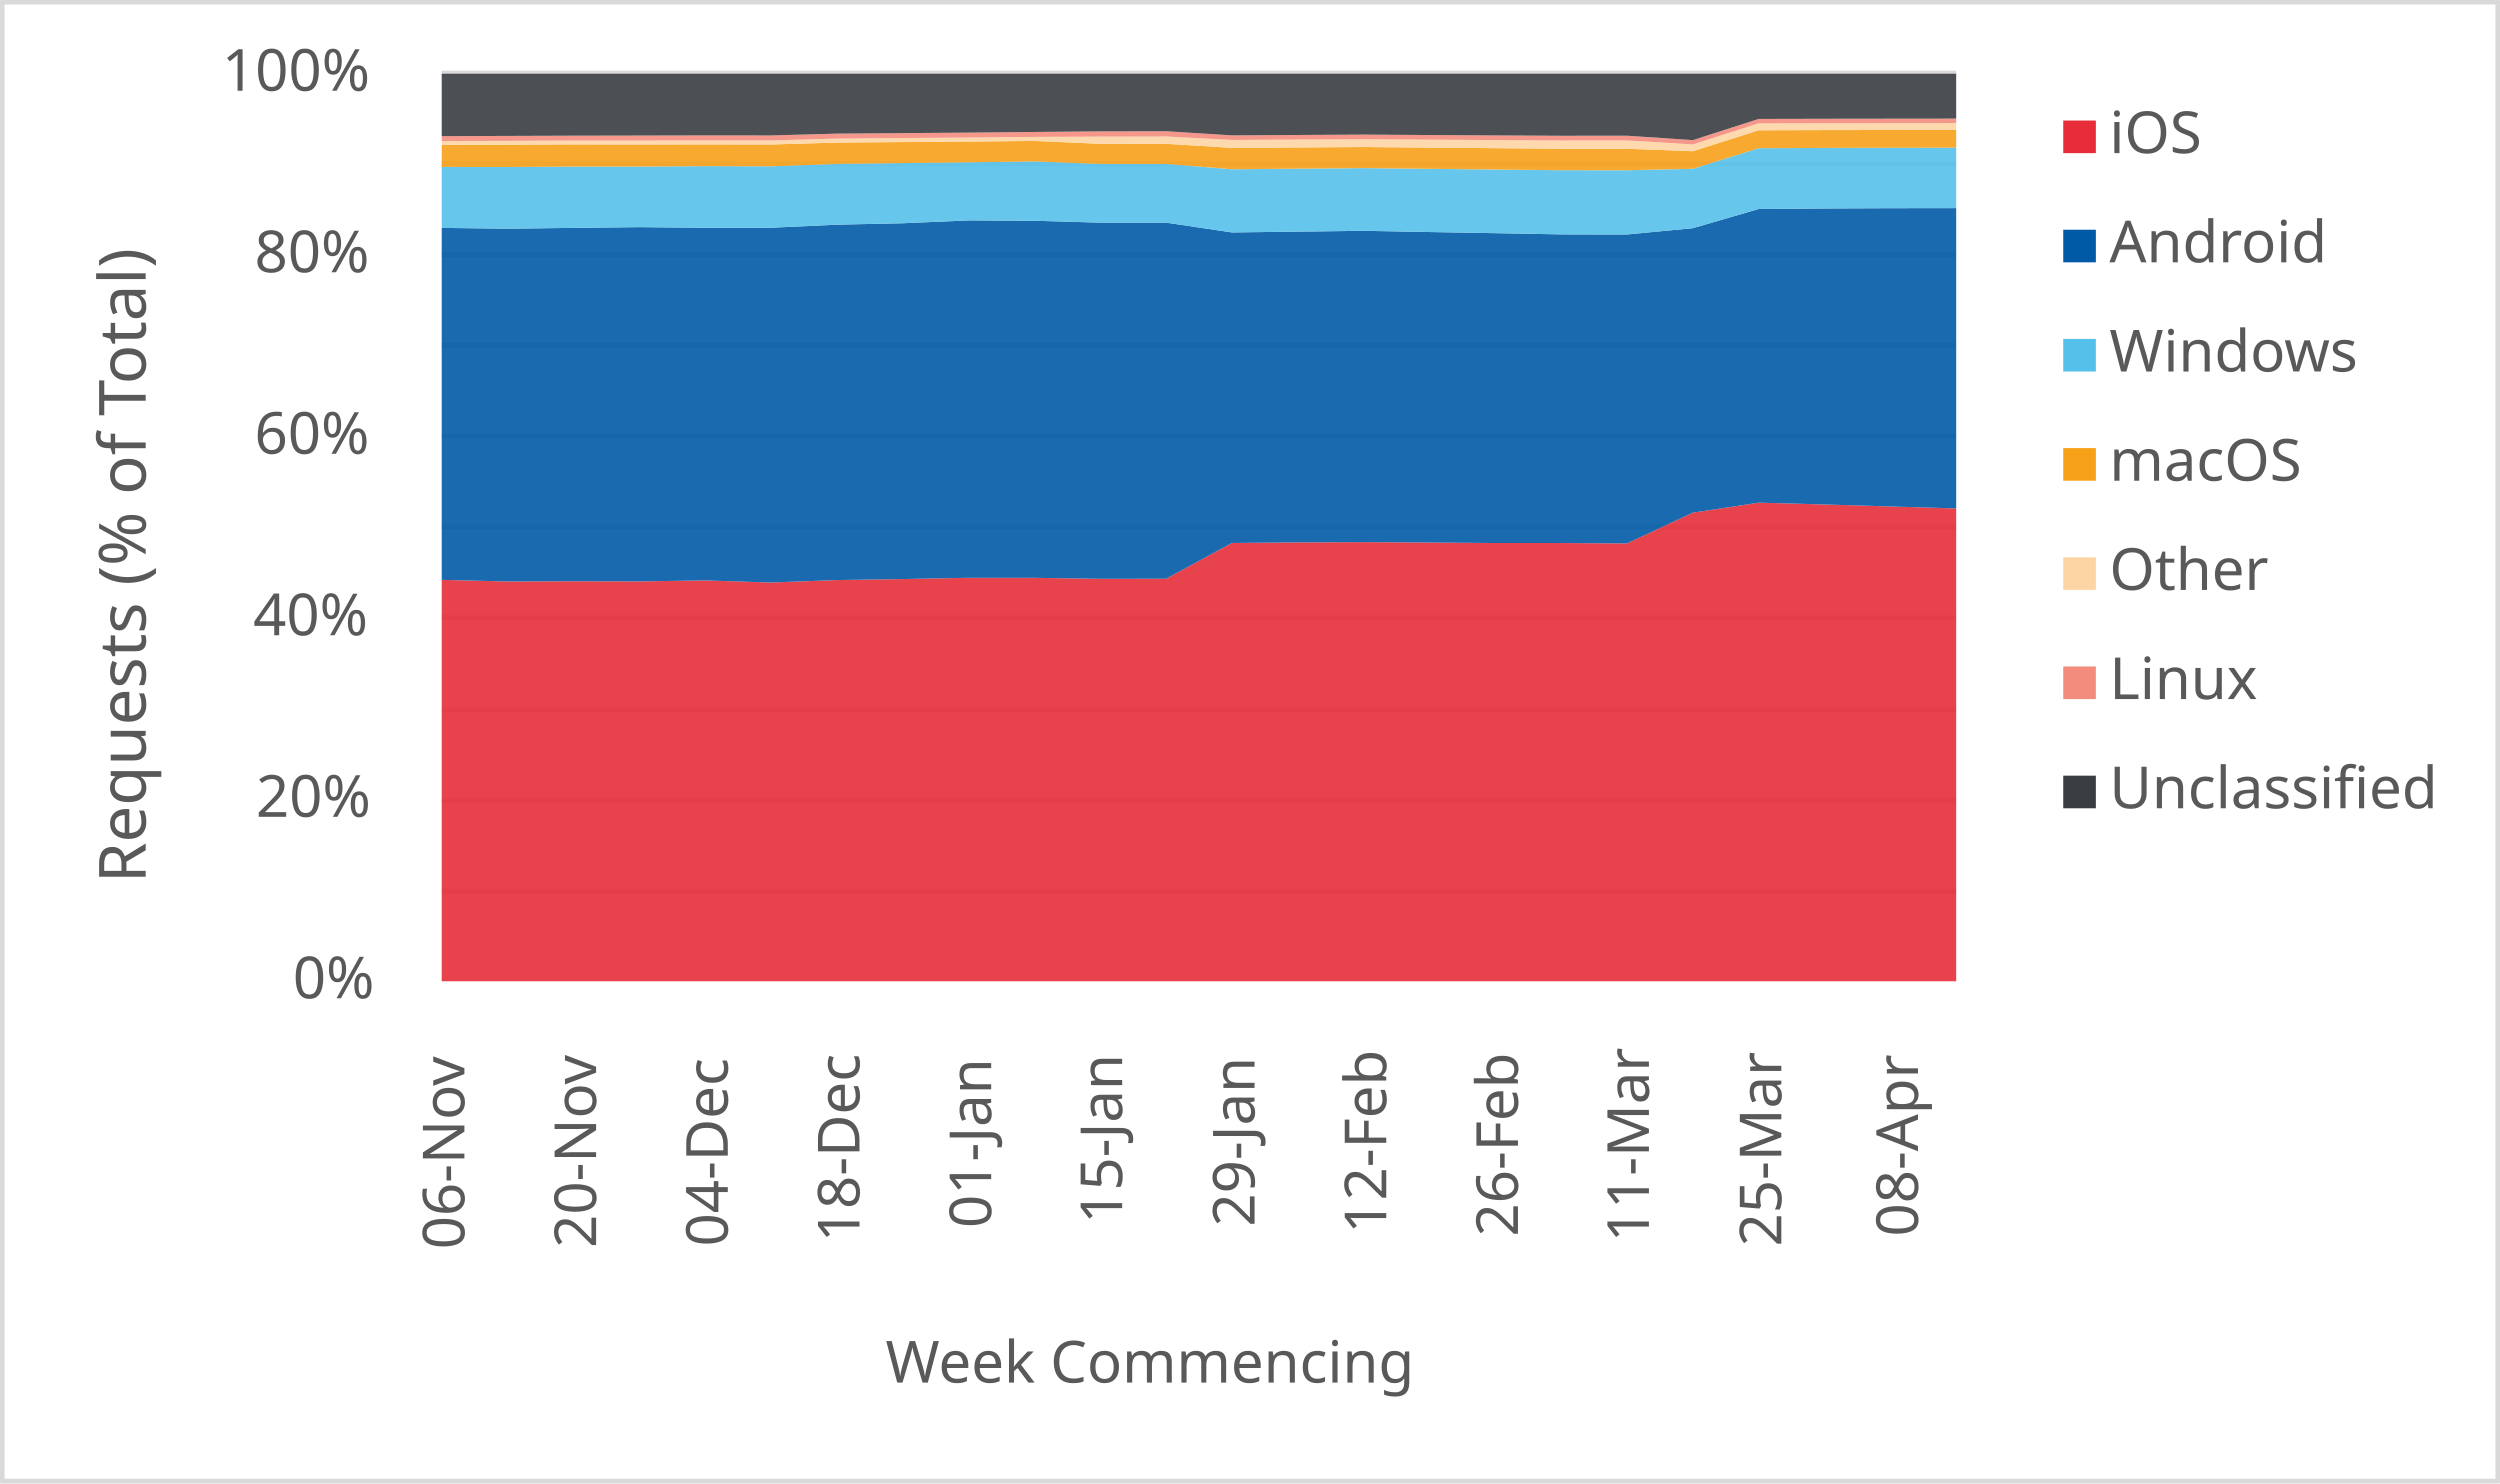
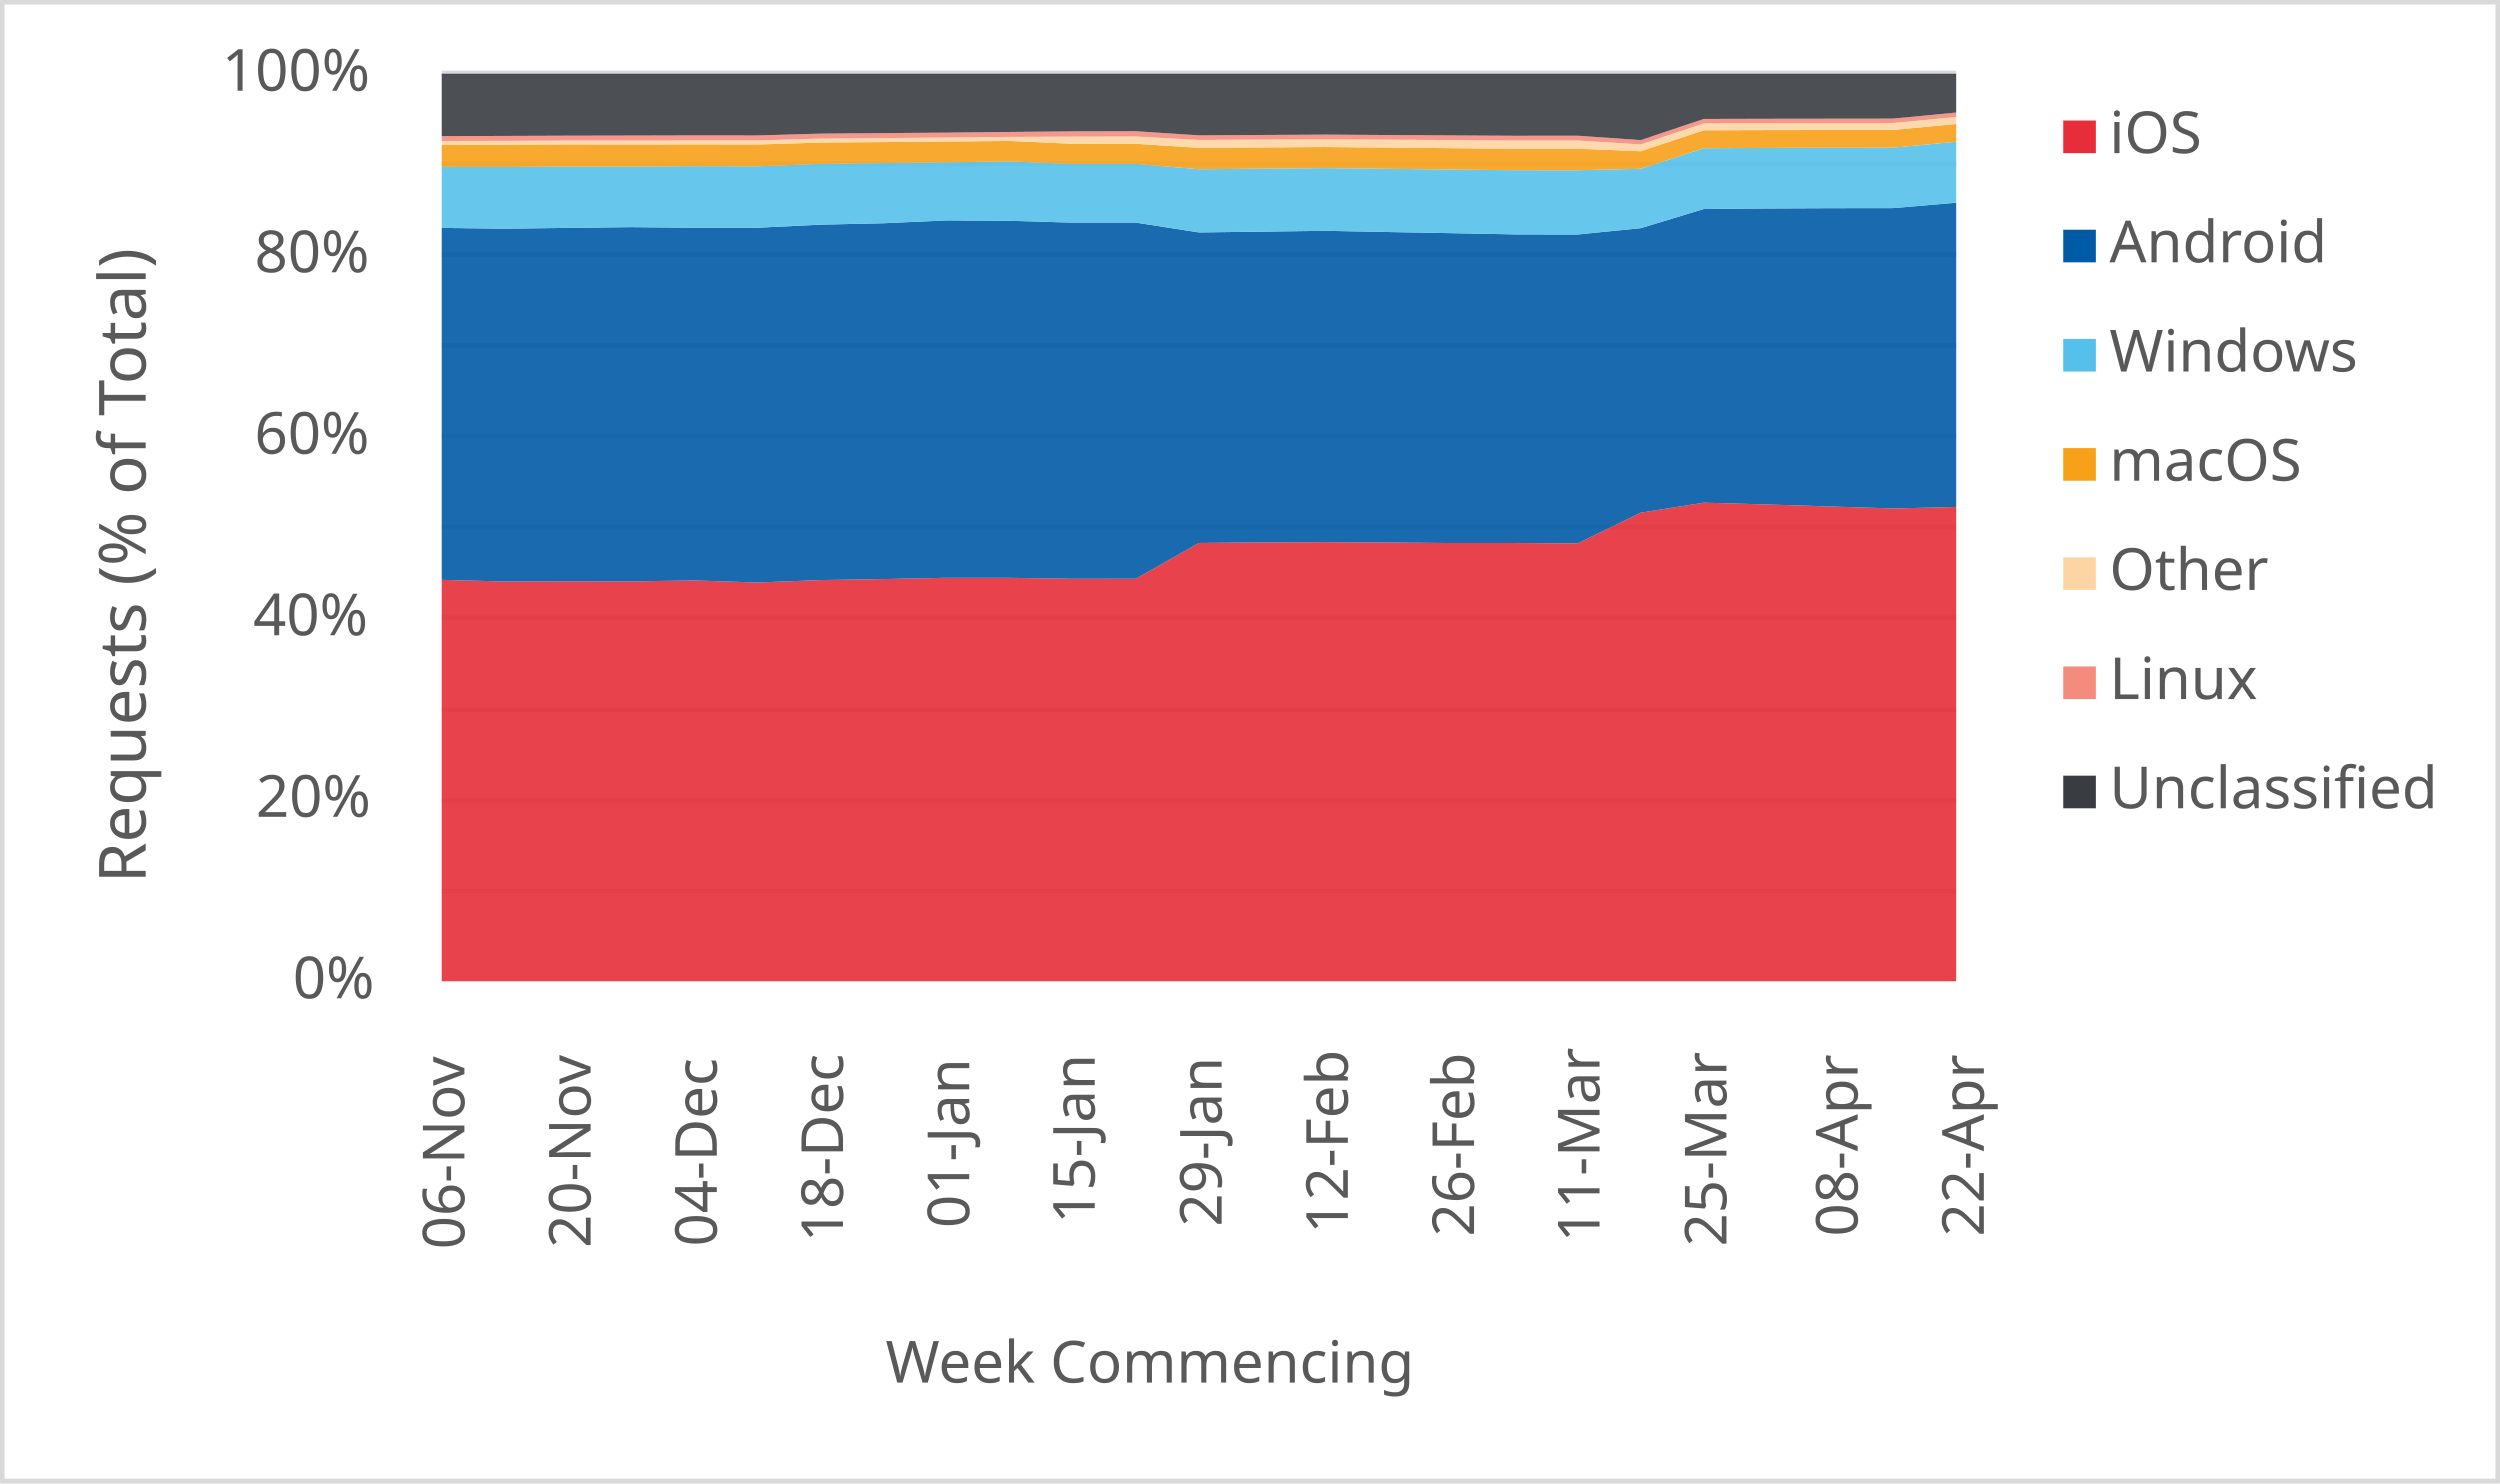
<svg xmlns="http://www.w3.org/2000/svg" width="1763" height="1046" xml:space="preserve" overflow="hidden">
  <defs>
    <clipPath id="clip0">
      <rect x="2917" y="346" width="1763" height="1046" />
    </clipPath>
  </defs>
  <g clip-path="url(#clip0)" transform="translate(-2917 -346)">
    <rect x="2918" y="347" width="1760" height="1043" fill="#FFFFFF" />
    <g>
      <path d="    M3228.5 974.532 4296.5 974.532    M3228.5 910.53 4296.5 910.53    M3228.5 846.528 4296.5 846.528    M3228.5 781.526 4296.5 781.526    M3228.5 717.524 4296.5 717.524    M3228.5 653.522 4296.5 653.522    M3228.5 589.52 4296.5 589.52    M3228.5 525.517 4296.5 525.517    M3228.5 461.515 4296.5 461.515    M3228.5 397.5 4296.5 397.5" stroke="#D9D9D9" stroke-width="3.438" stroke-linejoin="round" stroke-miterlimit="10" fill="none" />
    </g>
    <g>
      <path d="M 1038.5 4296.5 1038.5" stroke="#D9D9D9" stroke-width="3.438" stroke-linejoin="round" stroke-miterlimit="10" fill="none" fill-rule="evenodd" />
    </g>
    <g>
      <text fill="#595959" font-family="Verdana,sans-serif" font-weight="400" font-size="41" transform="matrix(6.12323e-17 -1 1 6.12323e-17 3244.5 1227)">06-Nov</text>
    </g>
    <g>
-       <text fill="#595959" font-family="Verdana,sans-serif" font-weight="400" font-size="41" transform="matrix(6.12323e-17 -1 1 6.12323e-17 3337.37 1226)">20-Nov</text>
+       <text fill="#595959" font-family="Verdana,sans-serif" font-weight="400" font-size="41" transform="matrix(6.12323e-17 -1 1 6.12323e-17 3333.5 1226)">20-Nov</text>
    </g>
    <g>
-       <text fill="#595959" font-family="Verdana,sans-serif" font-weight="400" font-size="41" transform="matrix(6.12323e-17 -1 1 6.12323e-17 3430.239 1225)">04-Dec</text>
+       <text fill="#595959" font-family="Verdana,sans-serif" font-weight="400" font-size="41" transform="matrix(6.12323e-17 -1 1 6.12323e-17 3422.5 1225)">04-Dec</text>
    </g>
    <g>
-       <text fill="#595959" font-family="Verdana,sans-serif" font-weight="400" font-size="41" transform="matrix(6.12323e-17 -1 1 6.12323e-17 3523.109 1222)">18-Dec</text>
+       <text fill="#595959" font-family="Verdana,sans-serif" font-weight="400" font-size="41" transform="matrix(6.12323e-17 -1 1 6.12323e-17 3511.5 1222)">18-Dec</text>
    </g>
    <g>
-       <text fill="#595959" font-family="Verdana,sans-serif" font-weight="400" font-size="41" transform="matrix(6.12323e-17 -1 1 6.12323e-17 3615.978 1212)">01-Jan</text>
+       <text fill="#595959" font-family="Verdana,sans-serif" font-weight="400" font-size="41" transform="matrix(6.12323e-17 -1 1 6.12323e-17 3600.5 1212)">01-Jan</text>
    </g>
    <g>
-       <text fill="#595959" font-family="Verdana,sans-serif" font-weight="400" font-size="41" transform="matrix(6.12323e-17 -1 1 6.12323e-17 3708.348 1209)">15-Jan</text>
+       <text fill="#595959" font-family="Verdana,sans-serif" font-weight="400" font-size="41" transform="matrix(6.12323e-17 -1 1 6.12323e-17 3689 1209)">15-Jan</text>
    </g>
    <g>
-       <text fill="#595959" font-family="Verdana,sans-serif" font-weight="400" font-size="41" transform="matrix(6.12323e-17 -1 1 6.12323e-17 3801.717 1211)">29-Jan</text>
+       <text fill="#595959" font-family="Verdana,sans-serif" font-weight="400" font-size="41" transform="matrix(6.12323e-17 -1 1 6.12323e-17 3778.5 1211)">29-Jan</text>
    </g>
    <g>
-       <text fill="#595959" font-family="Verdana,sans-serif" font-weight="400" font-size="41" transform="matrix(6.12323e-17 -1 1 6.12323e-17 3894.587 1216)">12-Feb</text>
+       <text fill="#595959" font-family="Verdana,sans-serif" font-weight="400" font-size="41" transform="matrix(6.12323e-17 -1 1 6.12323e-17 3867.5 1216)">12-Feb</text>
    </g>
    <g>
-       <text fill="#595959" font-family="Verdana,sans-serif" font-weight="400" font-size="41" transform="matrix(6.12323e-17 -1 1 6.12323e-17 3987.457 1218)">26-Feb</text>
+       <text fill="#595959" font-family="Verdana,sans-serif" font-weight="400" font-size="41" transform="matrix(6.12323e-17 -1 1 6.12323e-17 3956.5 1218)">26-Feb</text>
    </g>
    <g>
-       <text fill="#595959" font-family="Verdana,sans-serif" font-weight="400" font-size="41" transform="matrix(6.12323e-17 -1 1 6.12323e-17 4079.826 1222)">11-Mar</text>
+       <text fill="#595959" font-family="Verdana,sans-serif" font-weight="400" font-size="41" transform="matrix(6.12323e-17 -1 1 6.12323e-17 4045 1222)">11-Mar</text>
    </g>
    <g>
-       <text fill="#595959" font-family="Verdana,sans-serif" font-weight="400" font-size="41" transform="matrix(6.12323e-17 -1 1 6.12323e-17 4173.196 1225)">25-Mar</text>
+       <text fill="#595959" font-family="Verdana,sans-serif" font-weight="400" font-size="41" transform="matrix(6.12323e-17 -1 1 6.12323e-17 4134.5 1225)">25-Mar</text>
    </g>
    <g>
-       <text fill="#595959" font-family="Verdana,sans-serif" font-weight="400" font-size="41" transform="matrix(6.12323e-17 -1 1 6.12323e-17 4269.565 1218)">08-Apr</text>
+       <text fill="#595959" font-family="Verdana,sans-serif" font-weight="400" font-size="41" transform="matrix(6.12323e-17 -1 1 6.12323e-17 4227 1218)">08-Apr</text>
+     </g>
+     <g>
+       <text fill="#595959" font-family="Verdana,sans-serif" font-weight="400" font-size="41" transform="matrix(6.12323e-17 -1 1 6.12323e-17 4316 1218)">22-Apr</text>
    </g>
    <g>
      <text fill="#595959" font-family="Verdana,sans-serif" font-weight="400" font-size="41" transform="matrix(1 0 0 1 3123.5 1050)">0%</text>
    </g>
    <g>
      <text fill="#595959" font-family="Verdana,sans-serif" font-weight="400" font-size="41" transform="matrix(1 0 0 1 3097.5 922)">20%</text>
    </g>
    <g>
      <text fill="#595959" font-family="Verdana,sans-serif" font-weight="400" font-size="41" transform="matrix(1 0 0 1 3095.5 794)">40%</text>
    </g>
    <g>
      <text fill="#595959" font-family="Verdana,sans-serif" font-weight="400" font-size="41" transform="matrix(1 0 0 1 3096.5 666)">60%</text>
    </g>
    <g>
      <text fill="#595959" font-family="Verdana,sans-serif" font-weight="400" font-size="41" transform="matrix(1 0 0 1 3096.5 538)">80%</text>
    </g>
    <g>
      <text fill="#595959" font-family="Verdana,sans-serif" font-weight="400" font-size="41" transform="matrix(1 0 0 1 3073.5 410)">100%</text>
    </g>
    <g>
      <text fill="#595959" font-family="Verdana,sans-serif" font-weight="400" font-size="41" transform="matrix(1 0 0 1 3541.5 1321)">Week Commencing</text>
    </g>
    <g>
      <text fill="#595959" font-family="Verdana,sans-serif" font-weight="400" font-size="46" transform="matrix(6.12323e-17 -1 1 6.12323e-17 3019.73 968.75)">Requests (% of Total)</text>
    </g>
    <rect x="2918.5" y="347.5" width="1760" height="1043" stroke="#D9D9D9" stroke-width="3.438" stroke-linejoin="round" stroke-miterlimit="10" fill="none" />
    <g>
-       <path d="M3228.5 1038 3274.935 1038 3321.37 1038 3367.804 1038 3414.239 1038 3460.674 1038 3507.109 1038 3553.543 1038 3599.978 1038 3646.413 1038 3692.848 1038 3739.283 1038 3785.717 1038 3832.152 1038 3878.587 1038 3925.022 1038 3971.457 1038 4017.891 1038 4064.326 1038 4110.761 1038 4157.196 1038 4203.63 1038 4250.065 1038 4296.5 1038 4296.5 704.569 4250.065 703.161 4203.63 701.758 4157.196 700.487 4110.761 707.525 4064.326 729.24 4017.891 728.934 3971.457 728.947 3925.022 728.59 3878.587 728.306 3832.152 728.498 3785.717 728.908 3739.283 754.118 3692.848 754.176 3646.413 753.479 3599.978 753.466 3553.543 754.354 3507.109 755.064 3460.674 756.794 3414.239 755.31 3367.804 756.011 3321.37 755.895 3274.935 756.065 3228.5 754.912 3228.5 1038Z" fill="#e62d39" opacity="0.9" />
+       <path d="M3228.5 1038 3273 1038 3317.5 1038 3362 1038 3406.5 1038 3451 1038 3495.5 1038 3540 1038 3584.5 1038 3629 1038 3673.5 1038 3718 1038 3762.5 1038 3807 1038 3851.5 1038 3896 1038 3940.5 1038 3985 1038 4029.5 1038 4074 1038 4118.5 1038 4163 1038 4207.5 1038 4252 1038 4296.5 1038 4296.5 703.499 4252 704.569 4207.5 703.161 4163 701.758 4118.5 700.487 4074 707.525 4029.5 729.24 3985 728.934 3940.5 728.947 3896 728.59 3851.5 728.306 3807 728.498 3762.5 728.908 3718 754.118 3673.5 754.176 3629 753.479 3584.5 753.466 3540 754.354 3495.5 755.064 3451 756.794 3406.5 755.31 3362 756.011 3317.5 755.895 3273 756.065 3228.5 754.912 3228.5 1038Z" fill="#e62d39" opacity="0.9" />
    </g>
    <g>
-       <path d="M3228.5 754.912 3274.935 756.065 3321.37 755.895 3367.804 756.011 3414.239 755.31 3460.674 756.794 3507.109 755.064 3553.543 754.354 3599.978 753.466 3646.413 753.479 3692.848 754.176 3739.283 754.118 3785.717 728.908 3832.152 728.498 3878.587 728.306 3925.022 728.59 3971.457 728.947 4017.891 728.934 4064.326 729.24 4110.761 707.525 4157.196 700.487 4203.63 701.758 4250.065 703.161 4296.5 704.569 4296.5 492.751 4250.065 492.816 4203.63 493.016 4157.196 493.393 4110.761 506.915 4064.326 511.365 4017.891 511.285 3971.457 510.428 3925.022 509.62 3878.587 508.761 3832.152 509.353 3785.717 509.91 3739.283 502.983 3692.848 503.001 3646.413 501.707 3599.978 501.422 3553.543 503.439 3507.109 504.431 3460.674 506.598 3414.239 506.612 3367.804 506.175 3321.37 506.701 3274.935 507.274 3228.5 506.706 3228.5 754.912Z" fill="#005aa6" opacity="0.9" />
+       <path d="M3228.5 754.912 3273 756.065 3317.5 755.895 3362 756.011 3406.5 755.31 3451 756.794 3495.5 755.064 3540 754.354 3584.5 753.466 3629 753.479 3673.5 754.176 3718 754.118 3762.5 728.908 3807 728.498 3851.5 728.306 3896 728.59 3940.5 728.947 3985 728.934 4029.5 729.24 4074 707.525 4118.5 700.487 4163 701.758 4207.5 703.161 4252 704.569 4296.5 703.499 4296.5 488.939 4252 492.751 4207.5 492.816 4163 493.016 4118.5 493.393 4074 506.915 4029.5 511.365 3985 511.285 3940.5 510.428 3896 509.62 3851.5 508.761 3807 509.353 3762.5 509.91 3718 502.983 3673.5 503.001 3629 501.707 3584.5 501.422 3540 503.439 3495.5 504.431 3451 506.598 3406.5 506.612 3362 506.175 3317.5 506.701 3273 507.274 3228.5 506.706 3228.5 754.912Z" fill="#005aa6" opacity="0.9" />
    </g>
    <g>
-       <path d="M3228.5 506.706 3274.935 507.274 3321.37 506.701 3367.804 506.175 3414.239 506.612 3460.674 506.598 3507.109 504.431 3553.543 503.439 3599.978 501.422 3646.413 501.707 3692.848 503.001 3739.283 502.983 3785.717 509.91 3832.152 509.353 3878.587 508.761 3925.022 509.62 3971.457 510.428 4017.891 511.285 4064.326 511.365 4110.761 506.915 4157.196 493.393 4203.63 493.016 4250.065 492.816 4296.5 492.751 4296.5 450.122 4250.065 450.198 4203.63 450.316 4157.196 450.535 4110.761 465.04 4064.326 466.061 4017.891 466.04 3971.457 465.546 3925.022 465.06 3878.587 464.562 3832.152 464.956 3785.717 465.352 3739.283 461.616 3692.848 461.616 3646.413 459.83 3599.978 460.45 3553.543 460.991 3507.109 461.58 3460.674 463.284 3414.239 463.162 3367.804 463.486 3321.37 463.49 3274.935 463.786 3228.5 463.732 3228.5 506.706Z" fill="#55c0e9" opacity="0.9" />
+       <path d="M3228.5 506.706 3273 507.274 3317.5 506.701 3362 506.175 3406.5 506.612 3451 506.598 3495.5 504.431 3540 503.439 3584.5 501.422 3629 501.707 3673.5 503.001 3718 502.983 3762.5 509.91 3807 509.353 3851.5 508.761 3896 509.62 3940.5 510.428 3985 511.285 4029.5 511.365 4074 506.915 4118.5 493.393 4163 493.016 4207.5 492.816 4252 492.751 4296.5 488.939 4296.5 445.964 4252 450.122 4207.5 450.198 4163 450.316 4118.5 450.535 4074 465.04 4029.5 466.061 3985 466.04 3940.5 465.546 3896 465.06 3851.5 464.562 3807 464.956 3762.5 465.352 3718 461.616 3673.5 461.616 3629 459.83 3584.5 460.45 3540 460.991 3495.5 461.58 3451 463.284 3406.5 463.162 3362 463.486 3317.5 463.49 3273 463.786 3228.5 463.732 3228.5 506.706Z" fill="#55c0e9" opacity="0.9" />
    </g>
    <g>
-       <path d="M3228.5 463.732 3274.935 463.786 3321.37 463.49 3367.804 463.486 3414.239 463.162 3460.674 463.284 3507.109 461.58 3553.543 460.991 3599.978 460.45 3646.413 459.83 3692.848 461.616 3739.283 461.616 3785.717 465.352 3832.152 464.956 3878.587 464.562 3925.022 465.06 3971.457 465.546 4017.891 466.04 4064.326 466.061 4110.761 465.04 4157.196 450.535 4203.63 450.316 4250.065 450.198 4296.5 450.122 4296.5 437.613 4250.065 437.667 4203.63 437.737 4157.196 437.874 4110.761 452.637 4064.326 450.906 4017.891 450.885 3971.457 450.487 3925.022 450.087 3878.587 449.68 3832.152 449.972 3785.717 450.26 3739.283 447.404 3692.848 447.398 3646.413 445.385 3599.978 445.82 3553.543 446.182 3507.109 446.543 3460.674 447.892 3414.239 447.827 3367.804 447.896 3321.37 447.832 3274.935 448.042 3228.5 448.112 3228.5 463.732Z" fill="#f6a118" opacity="0.9" />
+       <path d="M3228.5 463.732 3273 463.786 3317.5 463.49 3362 463.486 3406.5 463.162 3451 463.284 3495.5 461.58 3540 460.991 3584.5 460.45 3629 459.83 3673.5 461.616 3718 461.616 3762.5 465.352 3807 464.956 3851.5 464.562 3896 465.06 3940.5 465.546 3985 466.04 4029.5 466.061 4074 465.04 4118.5 450.535 4163 450.316 4207.5 450.198 4252 450.122 4296.5 445.964 4296.5 433.401 4252 437.613 4207.5 437.667 4163 437.737 4118.5 437.874 4074 452.637 4029.5 450.906 3985 450.885 3940.5 450.487 3896 450.087 3851.5 449.68 3807 449.972 3762.5 450.26 3718 447.404 3673.5 447.398 3629 445.385 3584.5 445.82 3540 446.182 3495.5 446.543 3451 447.892 3406.5 447.827 3362 447.896 3317.5 447.832 3273 448.042 3228.5 448.112 3228.5 463.732Z" fill="#f6a118" opacity="0.9" />
    </g>
    <g>
-       <path d="M3228.5 448.112 3274.935 448.042 3321.37 447.832 3367.804 447.896 3414.239 447.827 3460.674 447.892 3507.109 446.543 3553.543 446.182 3599.978 445.82 3646.413 445.385 3692.848 447.398 3739.283 447.404 3785.717 450.26 3832.152 449.972 3878.587 449.68 3925.022 450.087 3971.457 450.487 4017.891 450.885 4064.326 450.906 4110.761 452.637 4157.196 437.874 4203.63 437.737 4250.065 437.667 4296.5 437.613 4296.5 432.754 4250.065 432.806 4203.63 432.868 4157.196 432.988 4110.761 447.861 4064.326 445.05 4017.891 445.084 3971.457 444.782 3925.022 444.476 3878.587 444.146 3832.152 444.412 3785.717 444.684 3739.283 442.251 3692.848 442.35 3646.413 442.54 3599.978 442.98 3553.543 443.356 3507.109 443.726 3460.674 445.031 3414.239 445.007 3367.804 445.109 3321.37 445.086 3274.935 445.335 3228.5 445.445 3228.5 448.112Z" fill="#fdd5a4" opacity="0.9" />
+       <path d="M3228.5 448.112 3273 448.042 3317.5 447.832 3362 447.896 3406.5 447.827 3451 447.892 3495.5 446.543 3540 446.182 3584.5 445.82 3629 445.385 3673.5 447.398 3718 447.404 3762.5 450.26 3807 449.972 3851.5 449.68 3896 450.087 3940.5 450.487 3985 450.885 4029.5 450.906 4074 452.637 4118.5 437.874 4163 437.737 4207.5 437.667 4252 437.613 4296.5 433.401 4296.5 428.504 4252 432.754 4207.5 432.806 4163 432.868 4118.5 432.988 4074 447.861 4029.5 445.05 3985 445.084 3940.5 444.782 3896 444.476 3851.5 444.146 3807 444.412 3762.5 444.684 3718 442.251 3673.5 442.35 3629 442.54 3584.5 442.98 3540 443.356 3495.5 443.726 3451 445.031 3406.5 445.007 3362 445.109 3317.5 445.086 3273 445.335 3228.5 445.445 3228.5 448.112Z" fill="#fdd5a4" opacity="0.9" />
    </g>
    <g>
-       <path d="M3228.5 445.445 3274.935 445.335 3321.37 445.086 3367.804 445.109 3414.239 445.007 3460.674 445.031 3507.109 443.726 3553.543 443.356 3599.978 442.98 3646.413 442.54 3692.848 442.35 3739.283 442.251 3785.717 444.684 3832.152 444.412 3878.587 444.146 3925.022 444.476 3971.457 444.782 4017.891 445.084 4064.326 445.05 4110.761 447.861 4157.196 432.988 4203.63 432.868 4250.065 432.806 4296.5 432.754 4296.5 429.648 4250.065 429.7 4203.63 429.763 4157.196 429.881 4110.761 444.821 4064.326 441.703 4017.891 441.754 3971.457 441.492 3925.022 441.225 3878.587 440.93 3832.152 441.19 3785.717 441.461 3739.283 438.542 3692.848 438.643 3646.413 439.063 3599.978 439.532 3553.543 439.873 3507.109 440.246 3460.674 441.515 3414.239 441.478 3367.804 441.59 3321.37 441.685 3274.935 441.854 3228.5 442.023 3228.5 445.445Z" fill="#f48c7d" opacity="0.9" />
+       <path d="M3228.5 445.445 3273 445.335 3317.5 445.086 3362 445.109 3406.5 445.007 3451 445.031 3495.5 443.726 3540 443.356 3584.5 442.98 3629 442.54 3673.5 442.35 3718 442.251 3762.5 444.684 3807 444.412 3851.5 444.146 3896 444.476 3940.5 444.782 3985 445.084 4029.5 445.05 4074 447.861 4118.5 432.988 4163 432.868 4207.5 432.806 4252 432.754 4296.5 428.504 4296.5 425.372 4252 429.648 4207.5 429.7 4163 429.763 4118.5 429.881 4074 444.821 4029.5 441.703 3985 441.754 3940.5 441.492 3896 441.225 3851.5 440.93 3807 441.19 3762.5 441.461 3718 438.542 3673.5 438.643 3629 439.063 3584.5 439.532 3540 439.873 3495.5 440.246 3451 441.515 3406.5 441.478 3362 441.59 3317.5 441.685 3273 441.854 3228.5 442.023 3228.5 445.445Z" fill="#f48c7d" opacity="0.9" />
    </g>
    <g>
-       <path d="M3228.5 442.023 3274.935 441.854 3321.37 441.685 3367.804 441.59 3414.239 441.478 3460.674 441.515 3507.109 440.246 3553.543 439.873 3599.978 439.532 3646.413 439.063 3692.848 438.643 3739.283 438.542 3785.717 441.461 3832.152 441.19 3878.587 440.93 3925.022 441.225 3971.457 441.492 4017.891 441.754 4064.326 441.703 4110.761 444.821 4157.196 429.881 4203.63 429.763 4250.065 429.7 4296.5 429.648 4296.5 398 4250.065 398 4203.63 398 4157.196 398 4110.761 398 4064.326 398 4017.891 398 3971.457 398 3925.022 398 3878.587 398 3832.152 398 3785.717 398 3739.283 398 3692.848 398 3646.413 398 3599.978 398 3553.543 398 3507.109 398 3460.674 398 3414.239 398 3367.804 398 3321.37 398 3274.935 398 3228.5 398 3228.5 442.023Z" fill="#393d41" opacity="0.9" />
+       <path d="M3228.5 442.023 3273 441.854 3317.5 441.685 3362 441.59 3406.5 441.478 3451 441.515 3495.5 440.246 3540 439.873 3584.5 439.532 3629 439.063 3673.5 438.643 3718 438.542 3762.5 441.461 3807 441.19 3851.5 440.93 3896 441.225 3940.5 441.492 3985 441.754 4029.5 441.703 4074 444.821 4118.5 429.881 4163 429.763 4207.5 429.7 4252 429.648 4296.5 425.372 4296.5 398 4252 398 4207.5 398 4163 398 4118.5 398 4074 398 4029.5 398 3985 398 3940.5 398 3896 398 3851.5 398 3807 398 3762.5 398 3718 398 3673.5 398 3629 398 3584.5 398 3540 398 3495.5 398 3451 398 3406.5 398 3362 398 3317.5 398 3273 398 3228.5 398 3228.5 442.023Z" fill="#393d41" opacity="0.9" />
    </g>
    <g>
      <rect x="4372" y="431" width="23" height="23" fill="#e62d39" />
    </g>
    <g>
      <text fill="#595959" font-family="Verdana,sans-serif" font-weight="400" font-size="41" transform="matrix(1 0 0 1 4404.56 454)">iOS</text>
    </g>
    <g>
      <rect x="4372" y="508" width="23" height="23" fill="#005aa6" />
    </g>
    <g>
      <text fill="#595959" font-family="Verdana,sans-serif" font-weight="400" font-size="41" transform="matrix(1 0 0 1 4404.56 531)">Android</text>
    </g>
    <g>
      <rect x="4372" y="585" width="23" height="23" fill="#55c0e9" />
    </g>
    <g>
      <text fill="#595959" font-family="Verdana,sans-serif" font-weight="400" font-size="41" transform="matrix(1 0 0 1 4404.56 608)">Windows</text>
    </g>
    <g>
      <rect x="4372" y="662" width="23" height="23" fill="#f6a118" />
    </g>
    <g>
      <text fill="#595959" font-family="Verdana,sans-serif" font-weight="400" font-size="41" transform="matrix(1 0 0 1 4404.56 685)">macOS</text>
    </g>
    <g>
      <rect x="4372" y="739" width="23" height="23" fill="#fdd5a4" />
    </g>
    <g>
      <text fill="#595959" font-family="Verdana,sans-serif" font-weight="400" font-size="41" transform="matrix(1 0 0 1 4404.56 762)">Other</text>
    </g>
    <g>
      <rect x="4372" y="816" width="23" height="23" fill="#f48c7d" />
    </g>
    <g>
      <text fill="#595959" font-family="Verdana,sans-serif" font-weight="400" font-size="41" transform="matrix(1 0 0 1 4404.56 839)">Linux</text>
    </g>
    <g>
      <rect x="4372" y="893" width="23" height="23" fill="#393d41" />
    </g>
    <g>
      <text fill="#595959" font-family="Verdana,sans-serif" font-weight="400" font-size="41" transform="matrix(1 0 0 1 4404.56 916)">Unclassified</text>
    </g>
  </g>
</svg>
